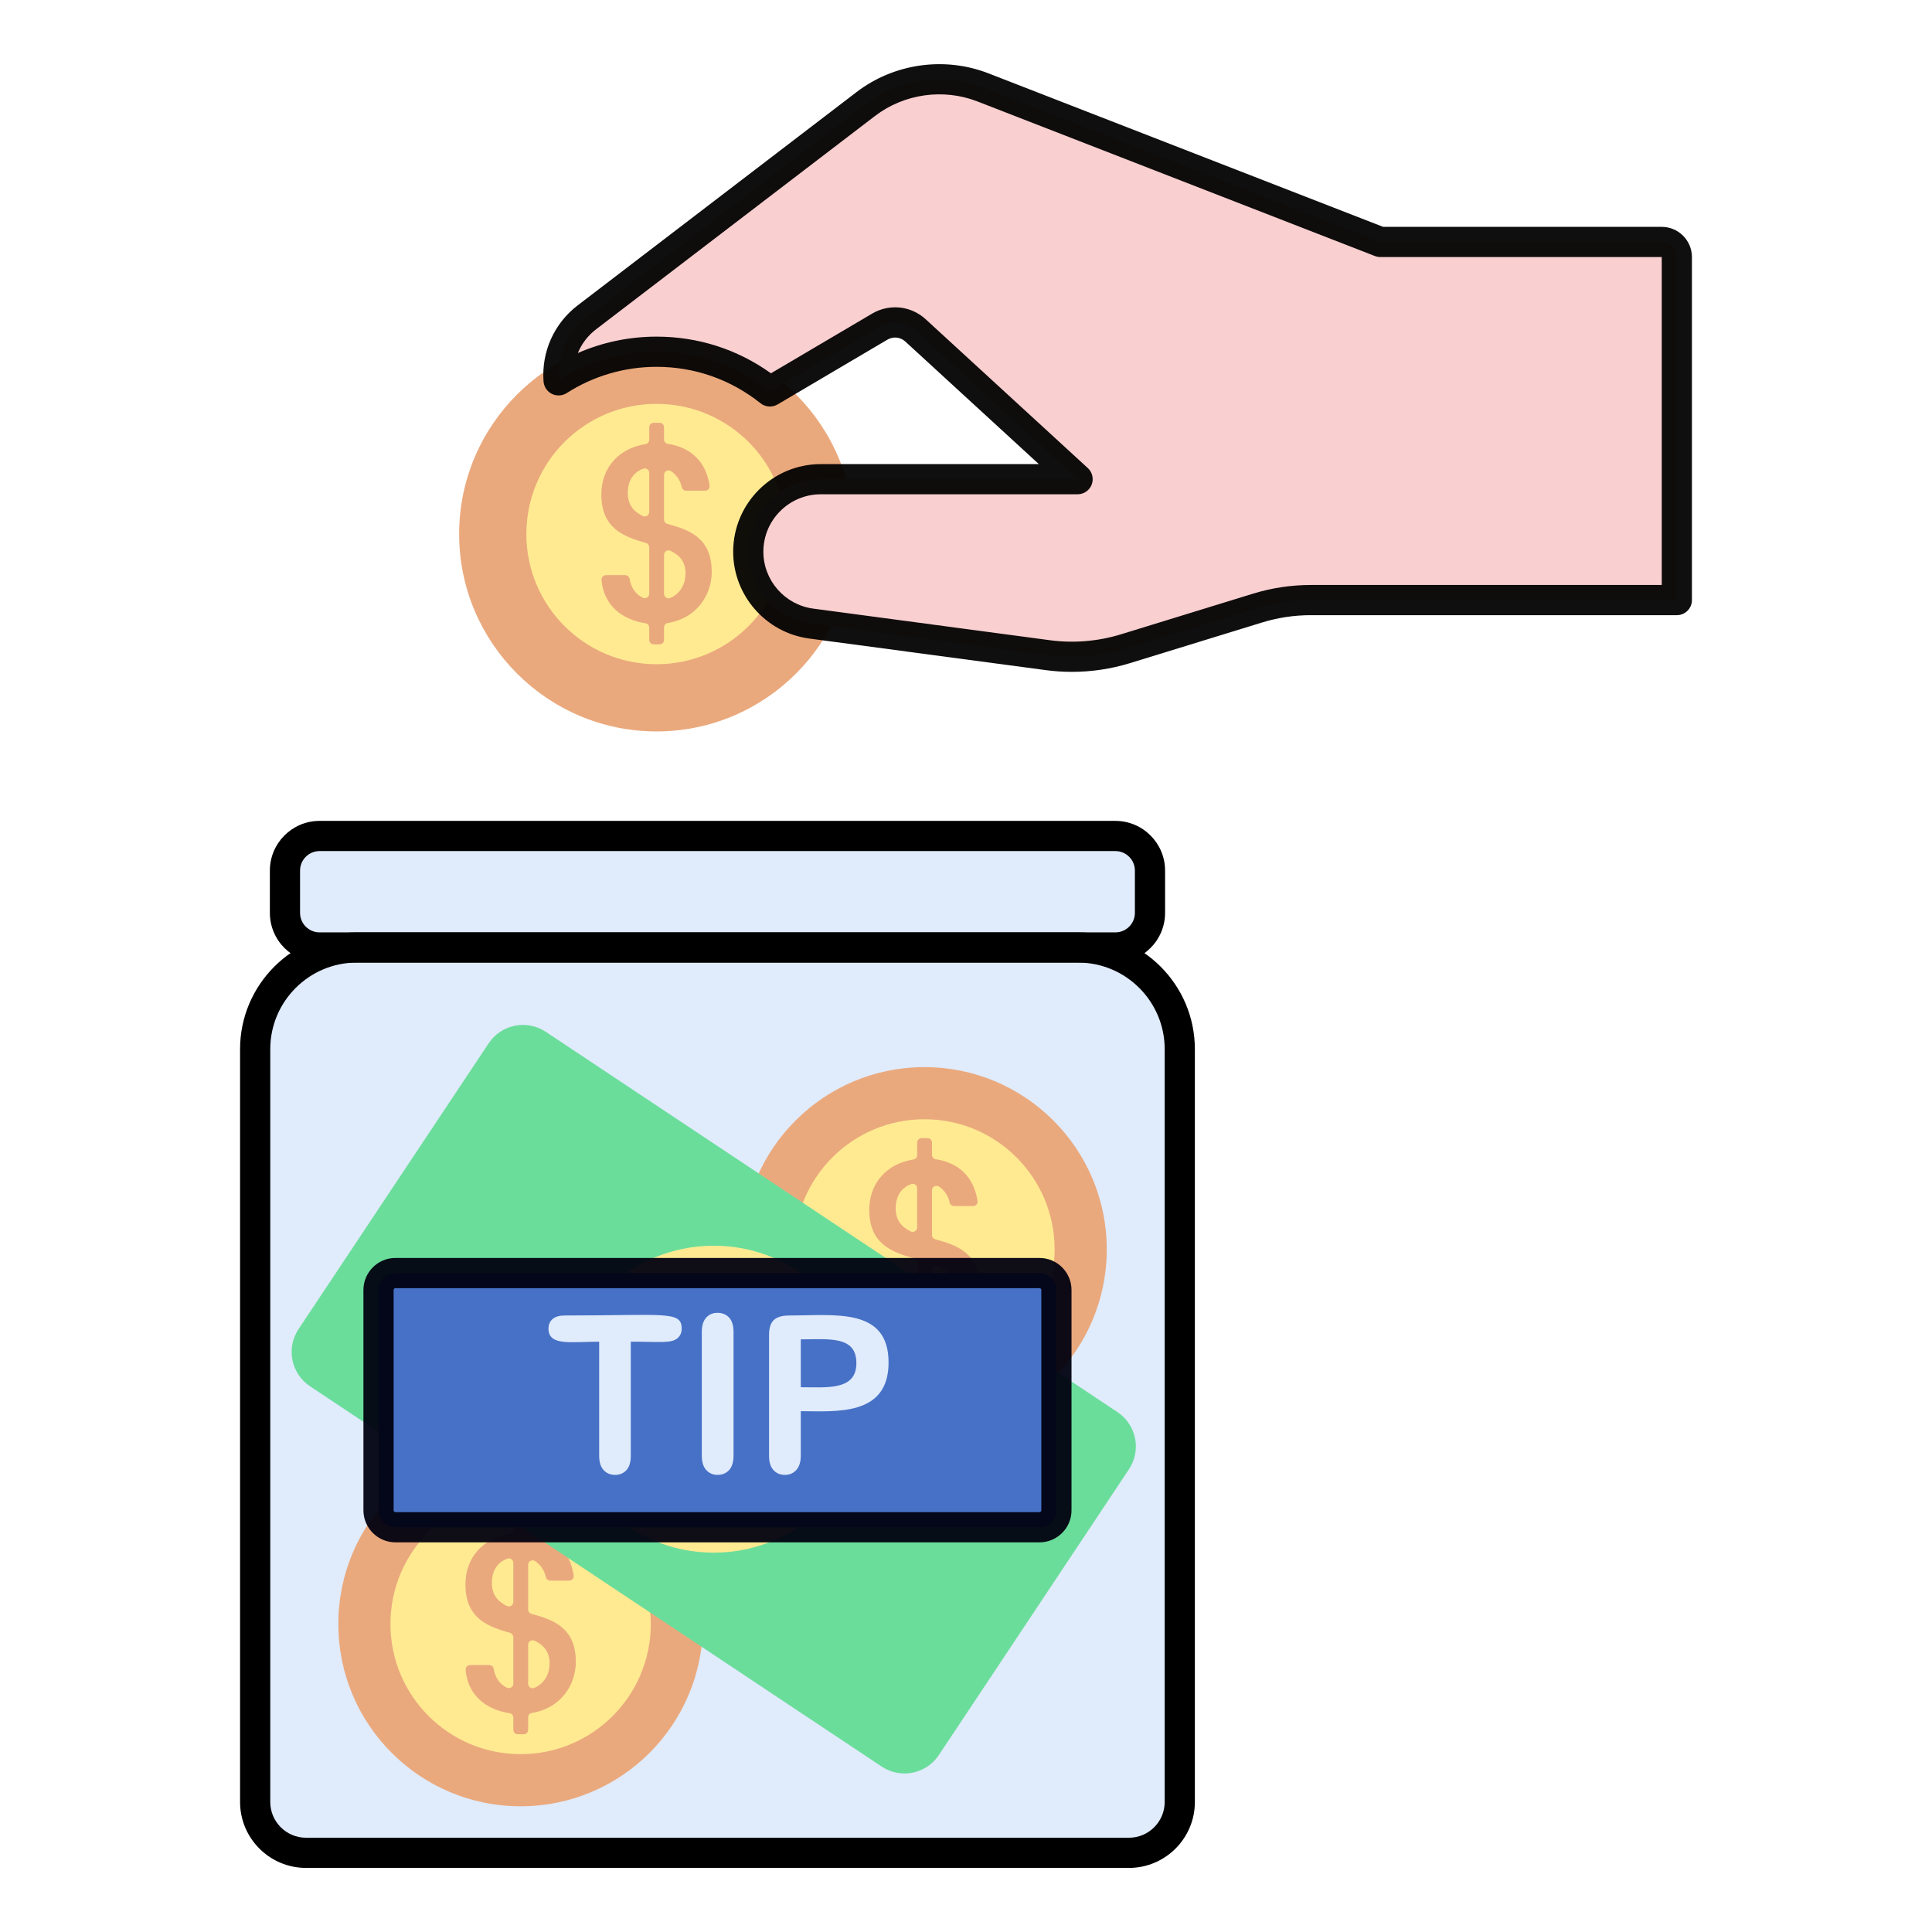
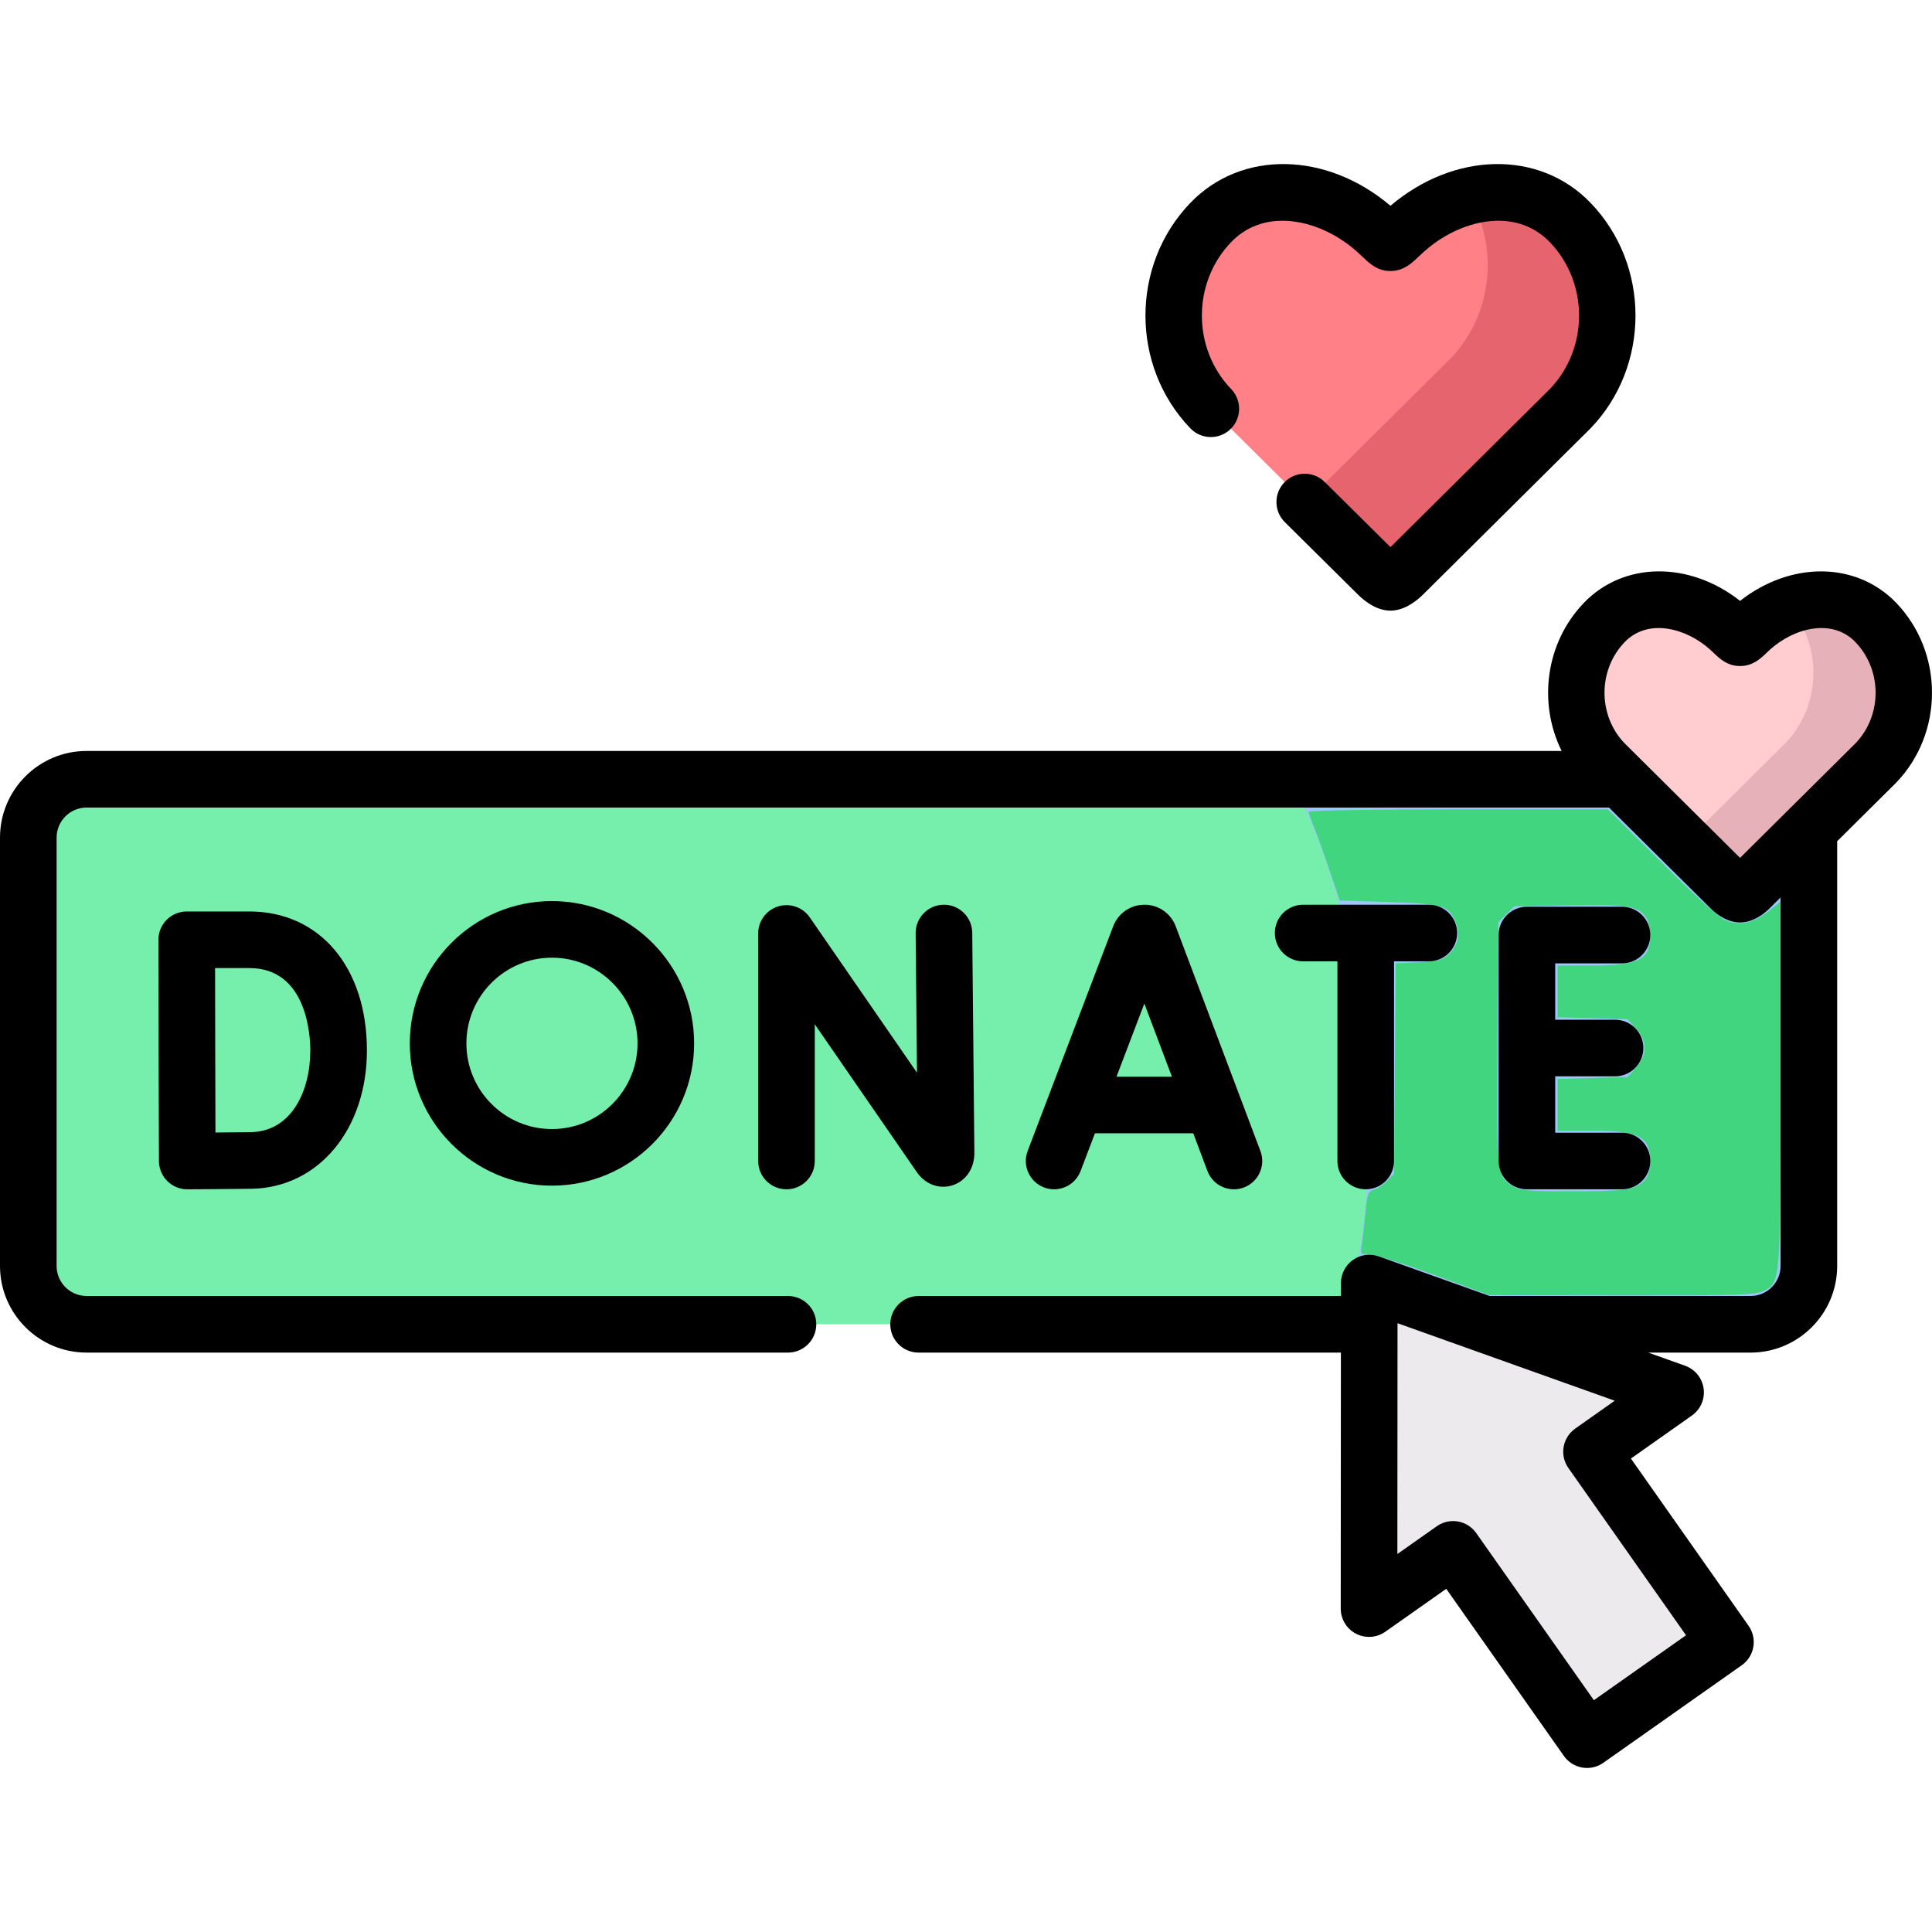
- <svg xmlns="http://www.w3.org/2000/svg" id="Layer_1" enable-background="new 0 0 256 256" height="512" viewBox="0 0 256 256" width="512" version="1.1">
-   <defs id="defs1000" />
-   <path d="m149.59 245.51h-109.042c-3.721 0-6.737-3.016-6.737-6.737v-99.753c0-7.441 6.032-13.474 13.474-13.474h95.569c7.441 0 13.474 6.032 13.474 13.474v99.753c-.001 3.72-3.017 6.737-6.738 6.737z" fill="#e0ebfc" id="path947" />
-   <circle cx="122.495" cy="165.555" fill="#eaa97d" r="24.156" id="circle949" />
-   <circle cx="122.495" cy="165.555" fill="#ffea92" r="17.248" id="circle951" />
-   <path d="m121.031 177.378c-3.225-.487-5.561-2.484-5.825-5.747-.028-.34.248-.629.589-.629h2.551c.291 0 .533.215.582.502.193 1.135.761 2.023 1.749 2.491.394.187.851-.094.851-.53v-6.162c0-.264-.176-.495-.43-.567-2.899-.82-5.917-1.891-5.917-6.419 0-3.608 2.374-6.138 5.855-6.679.284-.044.493-.292.493-.58v-1.658c0-.325.264-.589.589-.589h.786c.325 0 .589.264.589.589v1.622c0 .288.208.537.492.58 3.003.453 5.078 2.324 5.542 5.539.051.353-.229.67-.586.67h-2.527c-.282 0-.517-.202-.578-.478-.189-.847-.673-1.616-1.421-2.106-.396-.26-.923.014-.923.488v5.926c0 .266.179.499.436.569 2.895.788 5.882 1.829 5.882 6.355 0 3.136-2.057 6.178-5.825 6.779-.284.045-.493.292-.493.579v1.659c0 .325-.264.589-.589.589h-.786c-.325 0-.589-.264-.589-.589v-1.623c-.001-.29-.211-.538-.497-.581zm.496-14.74v-5.182c0-.399-.392-.694-.768-.562-1.246.437-2.073 1.498-2.073 3.22 0 1.595.804 2.472 1.987 3.052.393.193.854-.089.854-.528zm1.965 5.668v5.175c0 .428.441.709.833.539 1.292-.562 2.008-1.79 2.008-3.254 0-1.569-.806-2.419-1.991-2.99-.392-.189-.85.093-.85.53z" fill="#eaa97d" id="path953" />
-   <circle cx="68.985" cy="215.186" fill="#eaa97d" r="24.156" id="circle955" />
-   <circle cx="68.985" cy="215.186" fill="#ffea92" r="17.248" id="circle957" />
-   <path d="m67.521 227.008c-3.225-.487-5.561-2.484-5.825-5.747-.028-.34.248-.629.589-.629h2.551c.291 0 .533.215.582.502.193 1.135.761 2.023 1.749 2.491.394.187.851-.094.851-.53v-6.162c0-.264-.176-.495-.43-.567-2.899-.82-5.917-1.891-5.917-6.419 0-3.608 2.374-6.138 5.855-6.679.284-.044.493-.292.493-.58v-1.658c0-.325.264-.589.589-.589h.786c.325 0 .589.264.589.589v1.622c0 .288.208.537.492.58 3.003.453 5.078 2.323 5.542 5.539.051.353-.229.67-.586.67h-2.527c-.282 0-.517-.202-.578-.478-.189-.847-.673-1.616-1.421-2.106-.396-.26-.923.014-.923.488v5.926c0 .266.179.499.436.569 2.895.788 5.882 1.829 5.882 6.355 0 3.136-2.057 6.178-5.825 6.779-.284.045-.493.292-.493.579v1.659c0 .325-.264.589-.589.589h-.786c-.325 0-.589-.264-.589-.589v-1.623c0-.29-.211-.537-.497-.581zm.497-14.739v-5.182c0-.399-.392-.694-.768-.562-1.246.437-2.073 1.498-2.073 3.22 0 1.595.804 2.472 1.987 3.052.393.192.854-.09.854-.528zm1.964 5.667v5.175c0 .428.441.709.833.539 1.292-.562 2.008-1.79 2.008-3.254 0-1.569-.806-2.419-1.991-2.99-.392-.189-.85.094-.85.53z" fill="#eaa97d" id="path959" />
-   <path d="m147.794 125.546h-105.45c-2.532 0-4.585-2.053-4.585-4.585v-5.604c0-2.532 2.053-4.585 4.585-4.585h105.451c2.532 0 4.585 2.053 4.585 4.585v5.604c-.001 2.532-2.054 4.585-4.586 4.585z" fill="#e0ebfc" id="path961" />
-   <path d="m116.83 234.08-75.753-50.393c-2.51-1.67-3.191-5.059-1.522-7.569l25.196-37.876c1.67-2.51 5.059-3.191 7.569-1.522l75.753 50.393c2.51 1.67 3.191 5.059 1.522 7.569l-25.196 37.876c-1.67 2.511-5.059 3.192-7.569 1.522z" fill="#6bdddd" id="path963" style="fill:#6bdd9b;fill-opacity:1" />
-   <circle cx="94.576" cy="185.4" fill="#ffea92" r="20.335" id="circle965" />
-   <path d="m86.872 194.37c-2.384-2.163-3.212-5.082-1.646-7.908.163-.294.548-.382.828-.195l2.097 1.395c.24.159.321.468.204.731-.462 1.039-.48 2.079.075 3.004.222.369.751.388.99.029l3.369-5.065c.144-.217.126-.503-.043-.701-1.934-2.259-3.83-4.789-1.354-8.511 1.972-2.965 5.307-3.747 8.464-2.289.258.119.565.03.722-.207l.906-1.362c.178-.268.539-.34.807-.162l.646.43c.267.178.34.539.162.807l-.887 1.333c-.157.237-.123.555.088.746 2.22 2.014 2.904 4.686 1.527 7.583-.151.318-.554.426-.848.23l-2.077-1.382c-.232-.154-.314-.448-.214-.708.308-.8.33-1.696-.017-2.508-.184-.43-.766-.493-1.025-.104l-3.24 4.87c-.146.219-.126.508.047.706 1.949 2.23 3.834 4.719 1.36 8.439-1.714 2.577-5.069 3.953-8.494 2.387-.258-.118-.564-.03-.722.207l-.907 1.363c-.178.267-.539.34-.807.162l-.646-.43c-.267-.178-.34-.539-.162-.807l.887-1.334c.16-.239.122-.557-.09-.749zm8.468-11.843 2.833-4.259c.218-.328.058-.785-.324-.882-1.263-.322-2.523.097-3.464 1.513-.872 1.311-.69 2.471-.036 3.594.218.374.751.394.991.034zm-1.484 5.732-2.83 4.254c-.234.352-.026.824.39.898 1.369.244 2.63-.373 3.43-1.576.858-1.289.66-2.429-.002-3.546-.219-.37-.749-.389-.988-.03z" fill="#4671c6" id="path967" />
-   <path d="m137.736 202.37h-85.334c-1.24 0-2.246-1.005-2.246-2.246v-29.193c0-1.24 1.005-2.246 2.246-2.246h85.334c1.24 0 2.246 1.005 2.246 2.246v29.193c-.001 1.24-1.006 2.246-2.246 2.246z" fill="#4671c6" id="path969" />
-   <path d="m149.59 247.509h-109.043c-4.817 0-8.737-3.919-8.737-8.737v-99.752c0-8.532 6.942-15.474 15.474-15.474h95.568c8.532 0 15.474 6.942 15.474 15.474v99.753c.001 4.817-3.918 8.736-8.736 8.736zm-102.305-119.964c-6.327 0-11.474 5.147-11.474 11.474v99.753c0 2.612 2.125 4.737 4.737 4.737h109.042c2.612 0 4.737-2.125 4.737-4.737v-99.752c0-6.327-5.147-11.474-11.474-11.474h-95.568z" fill="#3762cc" id="path971" style="fill:#000000;fill-opacity:1" />
-   <path d="m147.794 127.545h-105.45c-3.631 0-6.585-2.954-6.585-6.584v-5.604c0-3.631 2.954-6.585 6.585-6.585h105.45c3.631 0 6.585 2.954 6.585 6.585v5.604c0 3.631-2.954 6.584-6.585 6.584zm-105.45-14.773c-1.425 0-2.585 1.16-2.585 2.585v5.604c0 1.425 1.16 2.584 2.585 2.584h105.45c1.425 0 2.585-1.159 2.585-2.584v-5.604c0-1.425-1.16-2.585-2.585-2.585z" fill="#3762cc" id="path973" style="fill:#000000;fill-opacity:1" />
-   <g fill="#e0ebfc" id="g981">
-     <path d="m83.585 177.781v15.087c0 .869-.194 1.514-.581 1.934s-.888.63-1.501.63c-.623 0-1.131-.212-1.523-.637s-.588-1.067-.588-1.927v-15.087c-3.685 0-6.715.616-6.715-1.729 0-.538.182-.963.545-1.275s.89-.467 1.58-.467c13.271 0 15.526-.66 15.526 1.742 0 .52-.18.938-.539 1.254-.836.738-2.404.475-6.204.475z" id="path975" />
-     <path d="m92.991 192.868v-16.362c0-.85.193-1.488.581-1.913.387-.425.887-.638 1.501-.638.633 0 1.145.21 1.537.63s.588 1.061.588 1.92v16.362c0 .859-.196 1.501-.588 1.927-.392.425-.904.637-1.537.637-.604 0-1.103-.215-1.495-.645s-.587-1.068-.587-1.918z" id="path977" />
-     <path d="m106.109 186.989v5.879c0 .841-.198 1.478-.595 1.913-.396.434-.897.651-1.501.651-.633 0-1.143-.215-1.53-.645-.388-.43-.581-1.06-.581-1.891v-16.008c0-.925.212-1.587.638-1.983.425-.396 1.1-.595 2.025-.595 6.053 0 13.175-1.106 13.175 6.233 0 7.191-7.079 6.446-11.631 6.446zm0-9.52v6.347c3.425 0 7.366.475 7.366-3.188.001-3.655-3.604-3.159-7.366-3.159z" id="path979" />
+ <svg xmlns="http://www.w3.org/2000/svg" id="Capa_1" enable-background="new 0 0 512 512" height="512" viewBox="0 0 512 512" width="512" version="1.1">
+   <defs id="defs53" />
+   <g id="g4">
+     <path style="clip-rule:evenodd;fill:#77efac;fill-rule:evenodd;fill-opacity:1" id="path2" d="M 429.481,206.511 H 22.95 c -8.476,0 -15.421,6.896 -15.449,15.38 v 0.085 113.509 0.085 c 0.028,8.485 6.973,15.38 15.449,15.38 h 440.974 c 8.504,0 15.449,-6.952 15.449,-15.466 V 221.977 c 0,-0.681 -0.028,-1.362 -0.113,-2.043 L 463.669,235.4 c -1.276,0.993 -1.899,1.561 -2.523,1.561 -0.652,0 -1.276,-0.568 -2.551,-1.561 z" />
  </g>
-   <path d="m137.735 204.37h-85.333c-2.341 0-4.246-1.905-4.246-4.246v-29.193c0-2.341 1.905-4.246 4.246-4.246h85.333c2.341 0 4.246 1.905 4.246 4.246v29.193c0 2.341-1.904 4.246-4.246 4.246zm-85.333-33.684c-.135 0-.246.11-.246.246v29.193c0 .135.11.246.246.246h85.333c.136 0 .246-.11.246-.246v-29.193c0-.135-.11-.246-.246-.246z" fill="#3762cc" id="path983" style="fill:#00000f;fill-opacity:0.941" />
-   <circle cx="86.994" cy="70.763" fill="#eaa97d" r="24.156" id="circle985" />
-   <circle cx="86.994" cy="70.763" fill="#ffea92" r="17.248" id="circle987" />
-   <path d="m85.529 82.585c-3.225-.487-5.561-2.484-5.825-5.747-.028-.34.248-.629.589-.629h2.551c.291 0 .533.215.582.502.193 1.135.761 2.023 1.749 2.491.394.187.851-.094.851-.53v-6.162c0-.264-.176-.495-.43-.567-2.899-.82-5.917-1.891-5.917-6.419 0-3.608 2.374-6.138 5.855-6.679.284-.044.493-.292.493-.58v-1.658c0-.325.264-.589.589-.589h.786c.325 0 .589.264.589.589v1.622c0 .288.208.537.492.58 3.003.453 5.078 2.323 5.542 5.539.051.353-.229.67-.586.67h-2.527c-.282 0-.517-.202-.578-.478-.189-.847-.673-1.616-1.421-2.106-.396-.26-.923.014-.923.488v5.926c0 .266.179.499.436.569 2.895.788 5.882 1.829 5.882 6.355 0 3.136-2.057 6.178-5.825 6.779-.284.045-.493.292-.493.579v1.659c0 .325-.264.589-.589.589h-.786c-.325 0-.589-.264-.589-.589v-1.623c0-.29-.21-.537-.497-.581zm.497-14.74v-5.182c0-.399-.392-.694-.768-.562-1.246.437-2.073 1.498-2.073 3.22 0 1.595.804 2.472 1.987 3.052.393.193.854-.089.854-.528zm1.965 5.668v5.175c0 .428.441.709.833.539 1.292-.562 2.008-1.79 2.008-3.254 0-1.569-.806-2.419-1.991-2.99-.392-.189-.85.094-.85.53z" fill="#eaa97d" id="path989" />
-   <path d="m86.994 96.918c-14.422 0-26.156-11.733-26.156-26.156s11.734-26.156 26.156-26.156 26.156 11.734 26.156 26.157-11.733 26.155-26.156 26.155zm0-48.312c-12.217 0-22.156 9.939-22.156 22.156s9.939 22.156 22.156 22.156 22.156-9.939 22.156-22.156-9.939-22.156-22.156-22.156z" fill="#3762cc" id="path991" style="fill:#eaa97d;fill-opacity:1" />
-   <path d="m220.189 32.06h-37.288l-52.659-20.481c-5.203-2.024-11.086-1.189-15.52 2.203l-36.964 28.272c-2.707 2.071-3.968 5.248-3.74 8.345 3.748-2.396 8.197-3.792 12.976-3.792 5.685 0 10.9 1.974 15.025 5.261l14.554-8.586c1.517-.895 3.44-.692 4.737.498l21.478 19.715h-34.031c-5.306 0-9.608 4.301-9.608 9.607 0 4.815 3.564 8.886 8.336 9.523l31.383 4.191c3.433.458 6.925.168 10.235-.85l17.526-5.393c2.287-.704 4.666-1.061 7.058-1.061h48.502v-45.452c0-1.104-.895-2-2-2z" fill="#f9cfcf" id="path993" />
-   <path d="m142.019 89.025c-1.144 0-2.286-.075-3.416-.226l-31.382-4.191c-5.742-.767-10.071-5.713-10.071-11.505 0-6.4 5.207-11.607 11.607-11.607h28.895l-17.694-16.242c-.653-.6-1.606-.7-2.37-.249l-14.554 8.586c-.714.421-1.613.358-2.263-.159-3.961-3.157-8.725-4.825-13.778-4.825-4.225 0-8.34 1.202-11.899 3.477-.593.379-1.342.419-1.973.103-.629-.315-1.047-.939-1.099-1.642-.289-3.926 1.401-7.694 4.52-10.079l36.964-28.272c4.955-3.791 11.646-4.74 17.46-2.479l52.31 20.346h36.913c2.206 0 4 1.794 4 4v45.453c0 1.104-.896 2-2 2h-48.502c-2.195 0-4.372.327-6.469.973l-17.527 5.393c-2.471.759-5.075 1.145-7.672 1.145zm-33.262-23.53c-4.195 0-7.607 3.413-7.607 7.607 0 3.796 2.837 7.038 6.601 7.541l31.382 4.191c3.125.417 6.37.147 9.382-.779l17.527-5.393c2.479-.763 5.051-1.149 7.646-1.149h46.502v-43.453h-37.288c-.248 0-.494-.046-.725-.136l-52.659-20.481c-4.522-1.759-9.726-1.021-13.581 1.928l-36.964 28.271c-1.084.83-1.905 1.916-2.408 3.137 3.275-1.429 6.818-2.173 10.429-2.173 5.503 0 10.716 1.675 15.161 4.858l13.401-7.906c2.291-1.35 5.147-1.05 7.106.748l21.478 19.715c.607.557.811 1.431.511 2.199-.299.769-1.039 1.274-1.864 1.274h-34.03z" fill="#3762cc" id="path995" style="fill:#000000;fill-opacity:0.941" />
+   <g id="g8">
+     <path style="clip-rule:evenodd;fill:#9dc6fb;fill-rule:evenodd" id="path6" d="m 393.48,350.951 h 70.444 c 8.504,0 15.449,-6.952 15.449,-15.466 V 221.977 c 0,-0.681 -0.028,-1.362 -0.113,-2.043 L 463.669,235.4 c -1.276,0.993 -1.899,1.561 -2.523,1.561 -0.652,0 -1.276,-0.568 -2.551,-1.561 l -29.113,-28.888 h -87.169 c 6.18,12.543 11.112,26.221 14.627,40.75 2.353,9.79 4.025,19.949 4.989,30.392 0.624,6.697 0.935,13.536 0.935,20.46 0,18.445 -2.268,36.209 -6.435,52.838 h 6.435 v -10.925 z" />
+     <path style="fill:#42d580;fill-opacity:1;stroke-width:0.767" d="m 380.182,337.889 c -8.015,-2.938 -15.734,-5.365 -17.152,-5.393 -2.531,-0.05 -2.57,-0.103 -2.132,-2.851 0.246,-1.54 0.68,-5.308 0.964,-8.374 0.458,-4.938 0.715,-5.624 2.251,-6.009 0.953,-0.239 2.543,-1.296 3.532,-2.349 l 1.799,-1.914 0.219,-27.856 0.219,-27.856 6.051,-0.275 c 5.09,-0.231 6.358,-0.564 7.987,-2.094 2.543,-2.389 3.143,-5.415 1.741,-8.772 -1.759,-4.209 -3.279,-4.648 -17.662,-5.102 l -12.951,-0.408 -2.853,-8.437 c -1.569,-4.641 -3.421,-9.774 -4.115,-11.407 -0.694,-1.634 -1.262,-3.273 -1.262,-3.643 0,-0.378 17.4,-0.673 39.637,-0.673 h 39.637 l 14.666,14.495 c 11.305,11.173 15.32,14.675 17.521,15.283 3.629,1.002 6.819,0.116 10.641,-2.955 l 2.923,-2.349 v 48.384 c 0,53.04 0.049,52.449 -4.504,54.803 -2.014,1.042 -6.995,1.194 -37.453,1.148 l -35.13,-0.053 z m 52.888,-23.251 c 3.093,-1.292 4.256,-3.197 4.256,-6.968 0,-6.459 -3.11,-8.054 -15.7,-8.054 h -8.845 v -6.839 -6.839 l 9.269,-0.256 9.269,-0.256 2.236,-2.505 c 3.022,-3.385 3.022,-6.946 0,-10.331 l -2.236,-2.505 -9.269,-0.256 -9.269,-0.256 v -6.839 -6.839 h 8.845 c 9.505,0 13.402,-0.975 14.871,-3.72 1.183,-2.211 1.024,-7.166 -0.291,-9.043 -2.13,-3.042 -4.733,-3.453 -20.232,-3.2 l -14.668,0.239 -2.125,2.126 -2.125,2.126 -0.217,31.98 c -0.236,34.807 -0.181,35.331 3.991,37.874 2.077,1.266 4.011,1.441 16.002,1.443 10.032,0.002 14.327,-0.284 16.238,-1.083 z" id="path4588" />
+   </g>
+   <g id="g12">
+     <path style="clip-rule:evenodd;fill:#ffcccf;fill-rule:evenodd" id="path10" d="m 497.09,202.226 c 9.893,-10.244 9.893,-27.015 0,-37.288 -8.986,-9.308 -23.5,-6.981 -33.082,1.674 -1.758,1.617 -2.41,2.412 -2.863,2.384 -0.482,0.028 -1.106,-0.766 -2.891,-2.384 -9.581,-8.655 -24.095,-10.982 -33.082,-1.674 -9.893,10.273 -9.893,27.043 0,37.288 l 4.025,3.973 0.284,0.312 29.113,28.888 c 1.276,0.993 1.899,1.561 2.551,1.561 0.624,0 1.247,-0.568 2.523,-1.561 l 15.591,-15.466 13.834,-13.735 z" />
+   </g>
+   <g id="g16">
+     <path style="clip-rule:evenodd;fill:#ff8086;fill-rule:evenodd" id="path14" d="m 416.101,58.949 c -11.878,-12.344 -31.097,-9.251 -43.797,2.213 -2.353,2.1 -3.175,3.178 -3.827,3.15 -0.624,0.028 -1.446,-1.05 -3.799,-3.15 -12.7,-11.464 -31.919,-14.558 -43.797,-2.213 -13.097,13.564 -13.097,35.784 0,49.376 l 5.301,5.25 38.949,38.65 c 1.673,1.334 2.523,2.072 3.345,2.1 0.85,-0.028 1.701,-0.766 3.373,-2.1 l 38.949,-38.65 5.301,-5.25 c 13.099,-13.592 13.099,-35.811 0.002,-49.376 z" />
+   </g>
+   <g id="g20">
+     <path style="clip-rule:evenodd;fill:#eceaed;fill-rule:evenodd" id="path18" d="M 444.052,368.999 393.48,350.951 362.864,340.026 v 10.925 l -0.056,75.342 22.281,-15.693 35.491,50.426 36.682,-25.851 -35.491,-50.455 z" />
+   </g>
+   <g id="g24">
+     <path style="clip-rule:evenodd;fill:#e7b1b9;fill-rule:evenodd" id="path22" d="m 497.09,164.938 c -6.208,-6.442 -15.081,-7.293 -23.103,-4.37 9.043,10.329 8.759,26.419 -0.85,36.38 l -3.997,3.973 -22.65,22.475 12.104,12.004 c 1.276,0.993 1.899,1.561 2.551,1.561 0.624,0 1.247,-0.568 2.523,-1.561 l 15.591,-15.466 13.834,-13.735 3.997,-3.973 c 9.893,-10.244 9.893,-27.015 0,-37.288 z" />
+   </g>
+   <g id="g28">
+     <path style="clip-rule:evenodd;fill:#e5646e;fill-rule:evenodd" id="path26" d="m 389.313,51.997 c 7.966,13.422 6.322,31.357 -4.876,42.991 l -5.301,5.25 -33.195,32.946 19.191,19.041 c 1.673,1.334 2.523,2.072 3.345,2.1 0.85,-0.028 1.701,-0.766 3.373,-2.1 l 38.949,-38.65 5.301,-5.25 c 13.097,-13.593 13.097,-35.812 0,-49.376 -7.256,-7.519 -17.234,-9.307 -26.787,-6.952 z" />
+   </g>
+   <g id="g46">
+     <path id="path30" d="m 206.195,240.214 c -3.134,0.977 -5.269,3.877 -5.269,7.16 v 60.301 c 0,4.143 3.357,7.5 7.5,7.5 4.143,0 7.5,-3.357 7.5,-7.5 v -36.229 l 27.066,39.217 c 2.207,3.194 5.884,4.554 9.373,3.47 3.557,-1.11 5.856,-4.446 5.856,-8.573 l -0.567,-58.372 c -0.04,-4.117 -3.391,-7.427 -7.498,-7.427 -0.025,0 -0.05,0 -0.075,0 -4.142,0.041 -7.467,3.431 -7.427,7.573 l 0.359,36.952 -28.413,-41.171 c -1.864,-2.701 -5.268,-3.876 -8.405,-2.901 z" />
+     <path id="path32" d="m 49.482,241.548 c -1.992,0 -3.903,0.793 -5.31,2.203 -1.407,1.411 -2.195,3.323 -2.19,5.316 0,0.001 0.057,22.546 0.057,29.21 0,8.154 0.086,29.429 0.086,29.429 0.008,1.99 0.807,3.896 2.22,5.296 1.405,1.393 3.303,2.174 5.28,2.174 h 0.035 c 0.5,-0.002 12.321,-0.058 17.051,-0.143 17.688,-0.319 30.525,-15.741 30.525,-36.671 0,-22.02 -12.515,-36.814 -31.142,-36.814 z m 32.754,36.815 c 0,10.646 -4.884,21.476 -15.794,21.672 -2.152,0.039 -5.918,0.072 -9.345,0.096 -0.025,-6.924 -0.058,-16.858 -0.058,-21.854 0,-4.165 -0.022,-14.529 -0.039,-21.728 h 9.094 c 15.364,0 16.142,18.171 16.142,21.814 z" />
+     <path id="path34" d="m 286.362,310.345 3.811,-10.01 h 26.049 l 3.764,9.987 c 1.132,3.005 3.986,4.857 7.019,4.857 0.879,0 1.773,-0.155 2.645,-0.484 3.876,-1.461 5.833,-5.787 4.372,-9.663 l -22.451,-59.564 c -0.018,-0.047 -0.036,-0.094 -0.055,-0.141 -1.353,-3.381 -4.581,-5.566 -8.225,-5.566 -3.644,0 -6.872,2.185 -8.225,5.566 -0.016,0.039 -0.031,0.078 -0.046,0.117 l -22.677,59.564 c -1.475,3.871 0.469,8.204 4.34,9.678 3.873,1.475 8.206,-0.47 9.679,-4.341 z m 16.901,-44.392 7.306,19.381 h -14.684 z" />
+     <path id="path36" d="m 429.849,255.3 c 4.143,0 7.5,-3.357 7.5,-7.5 0,-4.143 -3.357,-7.5 -7.5,-7.5 h -25.201 c -4.143,0 -7.5,3.357 -7.5,7.5 v 59.876 c 0,4.143 3.358,7.5 7.5,7.5 h 25.201 c 4.143,0 7.5,-3.357 7.5,-7.5 0,-4.143 -3.357,-7.5 -7.5,-7.5 h -17.701 v -14.938 h 15.859 c 4.143,0 7.5,-3.357 7.5,-7.5 0,-4.143 -3.357,-7.5 -7.5,-7.5 H 412.148 V 255.3 Z" />
+     <path id="path38" d="m 361.929,315.176 c 4.143,0 7.5,-3.357 7.5,-7.5 v -52.915 h 9.225 c 4.143,0 7.5,-3.357 7.5,-7.5 0,-4.143 -3.357,-7.5 -7.5,-7.5 h -33.308 c -4.143,0 -7.5,3.357 -7.5,7.5 0,4.143 3.358,7.5 7.5,7.5 h 9.083 v 52.915 c 0,4.142 3.357,7.5 7.5,7.5 z" />
+     <path id="path40" d="m 108.599,276.518 c 0,20.784 16.896,37.693 37.663,37.693 20.783,0 37.69,-16.909 37.69,-37.693 0,-20.8 -16.908,-37.722 -37.69,-37.722 -20.767,-0.001 -37.663,16.922 -37.663,37.722 z m 60.353,0 c 0,12.513 -10.179,22.693 -22.69,22.693 -12.496,0 -22.663,-10.18 -22.663,-22.693 0,-12.529 10.166,-22.722 22.663,-22.722 12.511,0 22.69,10.193 22.69,22.722 z" />
+     <path id="path42" d="m 502.485,159.729 c -10.575,-10.954 -27.915,-11.024 -41.35,-0.493 -13.397,-10.532 -30.766,-10.477 -41.365,0.499 -10.23,10.622 -12.199,26.599 -5.921,39.275 H 22.95 C 10.295,199.01 0,209.313 0,221.977 v 113.509 c 0,12.663 10.295,22.965 22.95,22.965 h 185.875 c 4.143,0 7.5,-3.357 7.5,-7.5 0,-4.143 -3.357,-7.5 -7.5,-7.5 H 22.95 c -4.383,0 -7.949,-3.573 -7.949,-7.965 V 221.977 c 0,-4.393 3.566,-7.966 7.949,-7.966 h 403.449 l 26.91,26.71 c 2.063,2.054 4.867,3.74 7.837,3.739 2.959,-0.001 5.751,-1.692 7.806,-3.737 l 2.921,-2.899 v 97.663 c 0,4.392 -3.566,7.965 -7.949,7.965 h -69.148 l -29.39,-10.488 c -2.295,-0.82 -4.848,-0.472 -6.84,0.932 -1.993,1.404 -3.179,3.69 -3.181,6.127 l -0.002,3.43 H 243.436 c -4.143,0 -7.5,3.357 -7.5,7.5 0,4.143 3.357,7.5 7.5,7.5 h 111.916 l -0.045,67.836 c -0.002,2.802 1.558,5.37 4.044,6.661 2.486,1.29 5.484,1.089 7.775,-0.524 l 16.147,-11.372 31.173,44.291 c 1.145,1.628 2.89,2.733 4.851,3.073 0.427,0.074 0.855,0.11 1.282,0.11 1.536,0 3.048,-0.473 4.32,-1.369 l 36.682,-25.852 c 3.384,-2.385 4.195,-7.061 1.814,-10.447 l -31.182,-44.328 16.161,-11.404 c 2.288,-1.614 3.486,-4.369 3.107,-7.144 -0.379,-2.774 -2.272,-5.107 -4.91,-6.048 l -9.764,-3.484 h 27.115 c 12.655,0 22.95,-10.302 22.95,-22.965 V 222.935 l 15.504,-15.389 c 0.036,-0.036 0.072,-0.072 0.107,-0.109 12.687,-13.136 12.69,-34.534 0.002,-47.708 z m -55.669,273.632 -24.423,17.211 -31.172,-44.289 c -1.145,-1.627 -2.89,-2.732 -4.85,-3.073 -0.427,-0.074 -0.855,-0.11 -1.283,-0.11 -1.536,0 -3.046,0.472 -4.318,1.368 l -10.452,7.361 0.04,-61.165 57.559,20.54 -10.47,7.388 c -3.381,2.386 -4.19,7.059 -1.811,10.444 z m 44.928,-236.396 -30.612,30.384 -30.622,-30.392 c -7.087,-7.402 -7.065,-19.413 0.058,-26.809 6.176,-6.396 16.284,-3.728 22.649,2.022 0.465,0.421 0.841,0.78 1.152,1.076 1.373,1.309 3.415,3.253 6.712,3.253 0.041,-0.001 0.081,-0.001 0.121,0 3.304,0 5.391,-1.996 6.795,-3.34 0.302,-0.288 0.66,-0.632 1.038,-0.98 6.375,-5.758 16.483,-8.428 22.652,-2.036 7.132,7.403 7.152,19.42 0.057,26.822 z" />
+     <path id="path44" d="m 326.086,113.728 c 2.982,-2.874 3.071,-7.622 0.197,-10.606 -10.363,-10.755 -10.365,-28.234 0.003,-38.972 9.213,-9.57 24.066,-5.815 33.398,2.609 0.685,0.611 1.226,1.127 1.664,1.544 1.565,1.49 3.688,3.512 7.074,3.511 0.036,-10e-4 0.072,-10e-4 0.106,0 3.409,0 5.554,-2.038 7.135,-3.54 0.434,-0.412 0.965,-0.918 1.665,-1.543 9.302,-8.397 24.156,-12.153 33.376,-2.572 10.34,10.709 10.357,28.144 0.053,38.904 l -42.268,41.932 -17.441,-17.281 c -2.941,-2.913 -7.691,-2.895 -10.607,0.05 -2.915,2.942 -2.893,7.691 0.05,10.607 l 19.362,19.183 c 2.259,2.247 5.35,4.27 8.623,4.272 3.274,0.001 6.397,-2.027 8.657,-4.276 l 38.943,-38.644 5.301,-5.249 c 0.042,-0.041 0.083,-0.083 0.124,-0.125 15.898,-16.5 15.895,-43.322 0.003,-59.781 -13.512,-14.045 -36.08,-13.604 -53.015,0.784 -16.962,-14.389 -39.51,-14.818 -53.004,-0.793 -15.901,16.468 -15.904,43.29 -0.006,59.79 2.877,2.98 7.624,3.07 10.607,0.196 z" />
+   </g>
</svg>
